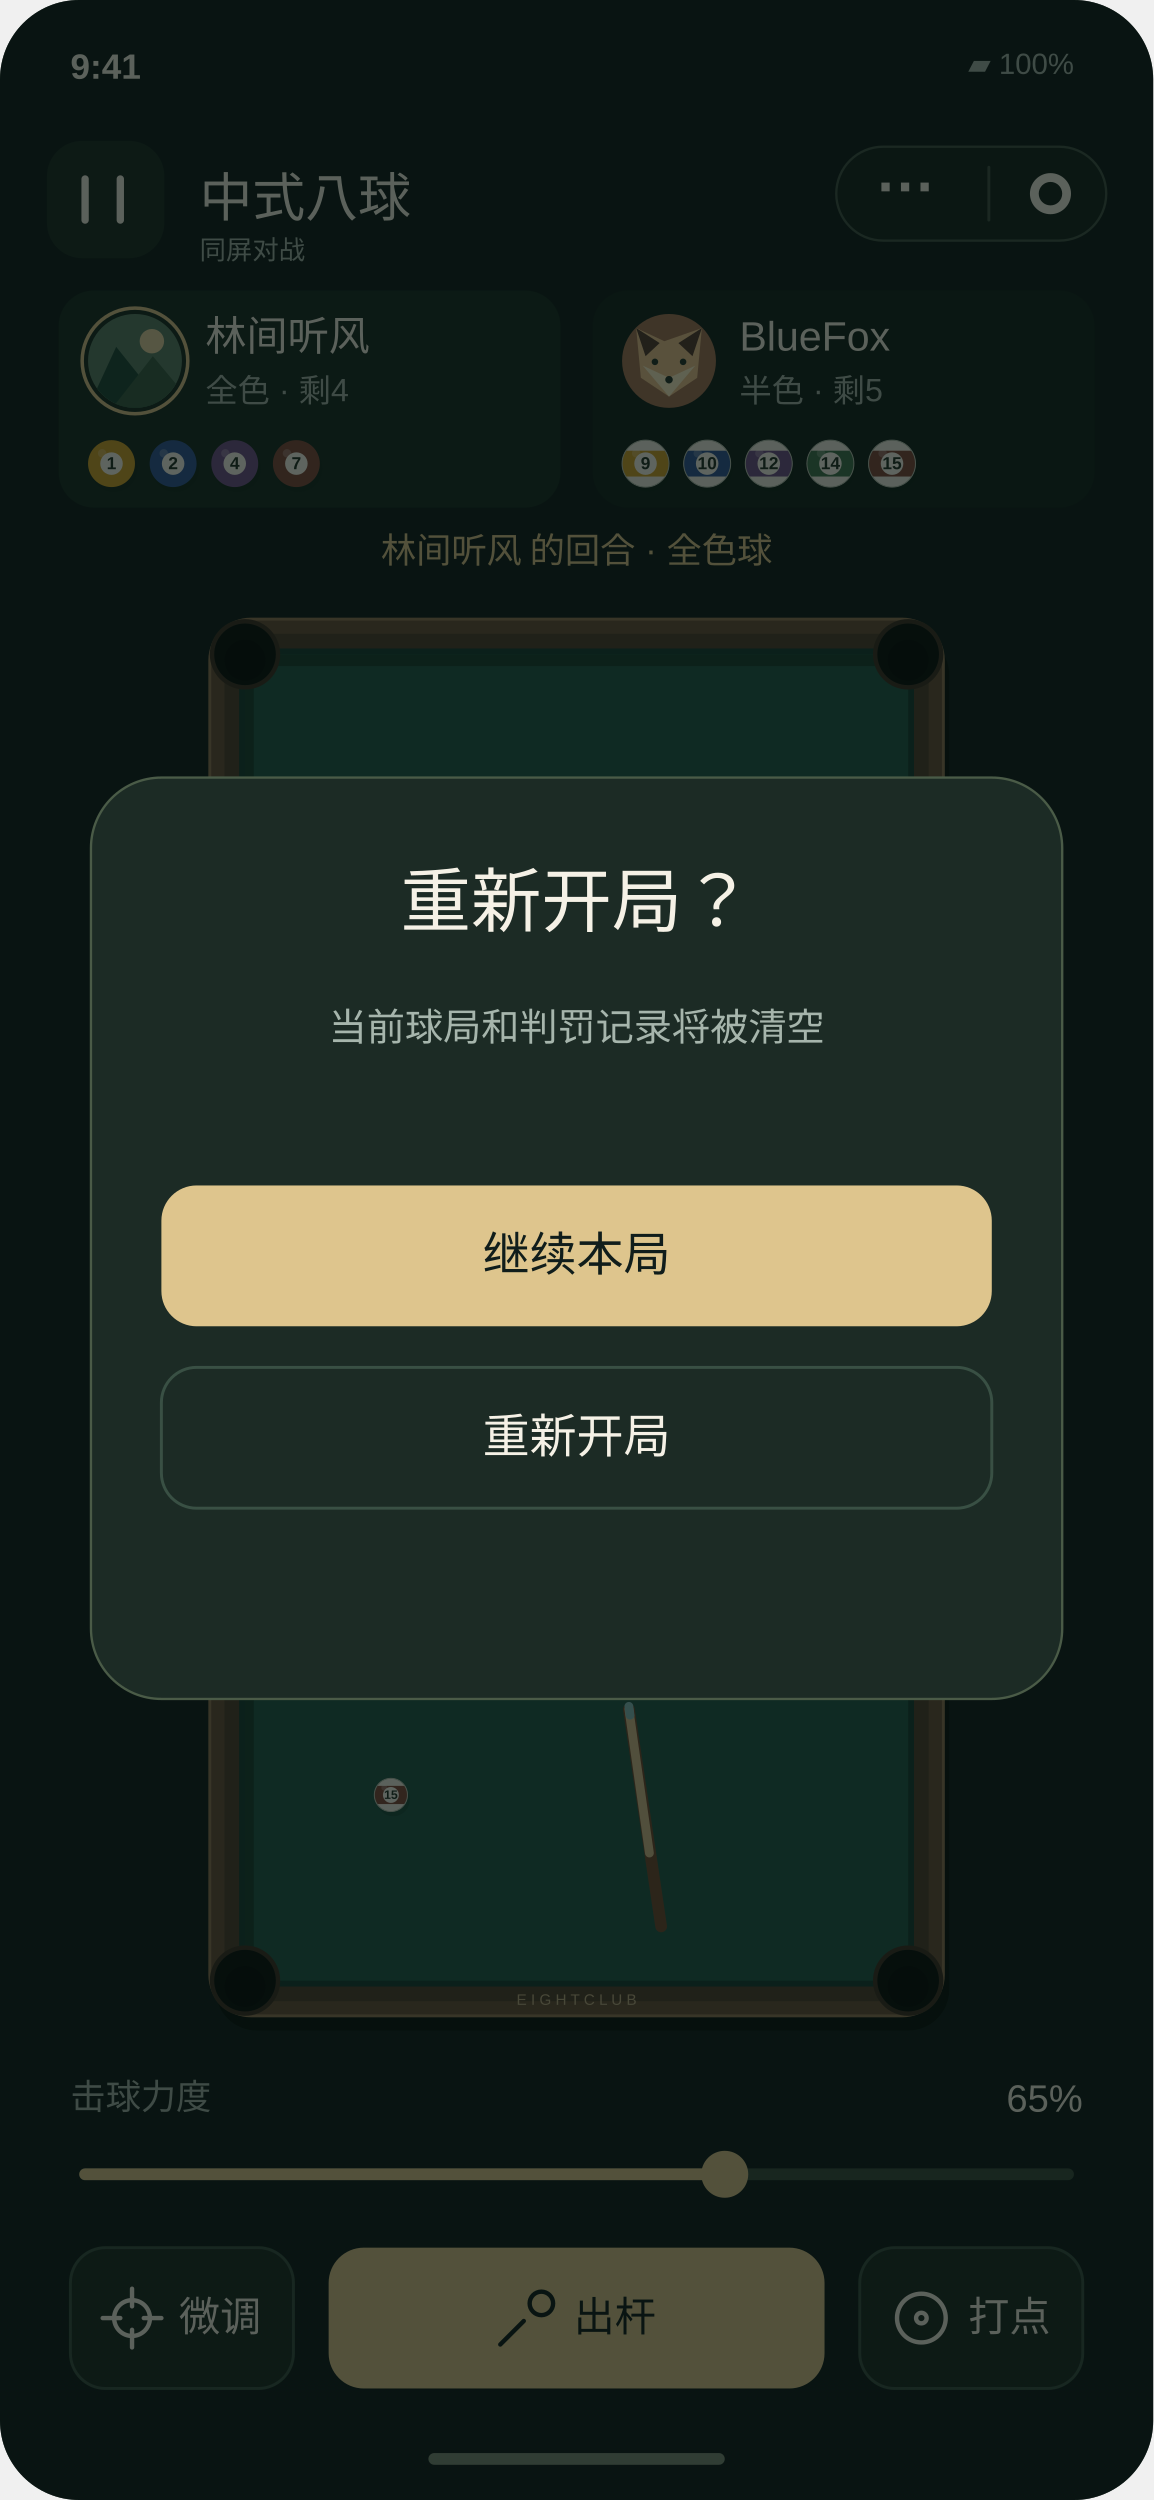
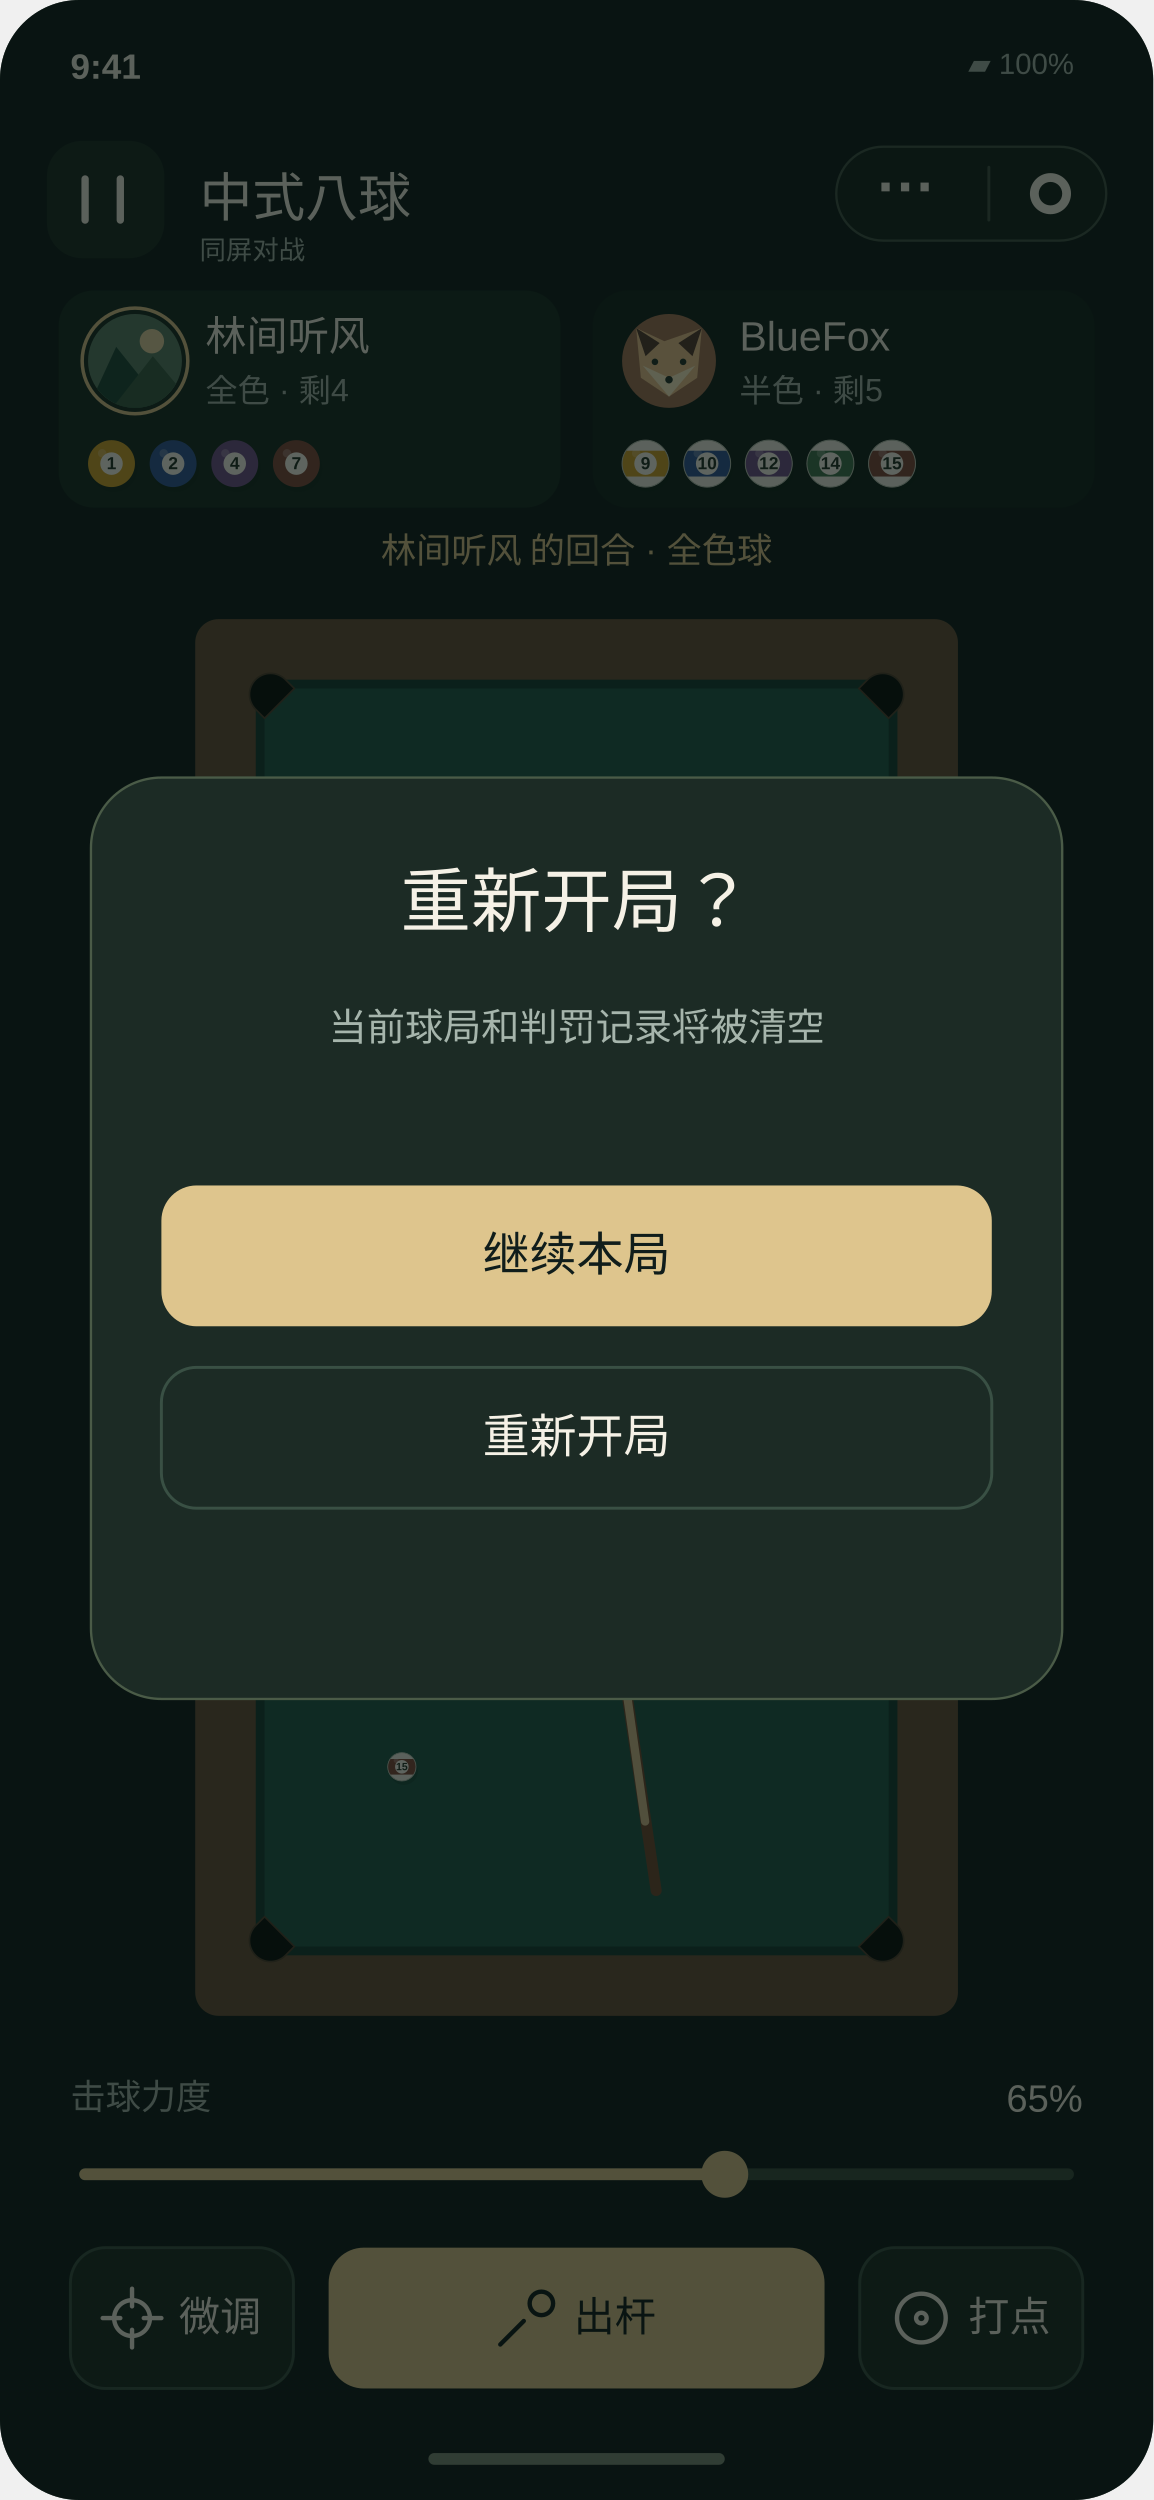
- <svg xmlns="http://www.w3.org/2000/svg" width="393" height="852" viewBox="0 0 393 852">
+ <svg xmlns="http://www.w3.org/2000/svg" width="393" height="852" viewBox="0 0 393 852" data-design-version="1.12" data-pocket-profile="not-finalized">
  <rect x="0" y="0" width="393" height="852" rx="27" fill="#101D1B" stroke="none" stroke-width="1" opacity="1" />
  <text x="24" y="26.84" text-anchor="start" font-family="Arial Unicode MS,PingFang SC,Arial,sans-serif" font-size="12" fill="#F5F1E6" font-weight="700">9:41</text>
  <text x="366" y="25.2" text-anchor="end" font-family="Arial Unicode MS,PingFang SC,Arial,sans-serif" font-size="10" fill="#A6B5AC" font-weight="400">▰  100%</text>
  <rect x="16" y="48" width="40" height="40" rx="12" fill="#1C2B25" stroke="none" stroke-width="1" opacity="1" />
  <line x1="29" y1="61" x2="29" y2="75" stroke="#F5F1E6" stroke-width="2.5" stroke-linecap="round" stroke-linejoin="round" />
  <line x1="41" y1="61" x2="41" y2="75" stroke="#F5F1E6" stroke-width="2.5" stroke-linecap="round" stroke-linejoin="round" />
  <text x="68" y="73.76" text-anchor="start" font-family="Arial Unicode MS,PingFang SC,Arial,sans-serif" font-size="18" fill="#F5F1E6" font-weight="400">中式八球</text>
  <text x="68" y="88.38" text-anchor="start" font-family="Arial Unicode MS,PingFang SC,Arial,sans-serif" font-size="9" fill="#A6B5AC" font-weight="400">同屏对战</text>
  <rect x="285" y="50" width="92" height="32" rx="16" fill="#15241F" stroke="#425348" stroke-width="0.8" opacity="1" />
  <text x="309" y="70.4" text-anchor="middle" font-family="Arial Unicode MS,PingFang SC,Arial,sans-serif" font-size="20" fill="#F5F1E6" font-weight="700">···</text>
  <line x1="337" y1="57" x2="337" y2="75" stroke="#425348" stroke-width="1" stroke-linecap="round" stroke-linejoin="round" />
  <circle cx="358" cy="66" r="7" fill="#F5F1E6" stroke="none" stroke-width="1" opacity="1" />
  <circle cx="358" cy="66" r="4" fill="#15241F" stroke="none" stroke-width="1" opacity="1" />
  <rect x="20" y="99" width="171" height="74" rx="12" fill="#182B23" stroke="none" stroke-width="1" opacity="1" />
  <circle cx="46.0" cy="123.0" r="16.0" fill="#5C7F6A" stroke="none" stroke-width="1" opacity="1" />
  <defs>
    <clipPath id="circleclip15">
      <circle cx="46.0" cy="123.0" r="16.0" />
    </clipPath>
  </defs>
  <g clip-path="url(#circleclip15)">
    <circle cx="51.76" cy="116.28" r="4.16" fill="#E7D4A3" stroke="none" stroke-width="1" opacity="1" />
    <polygon points="30,139 39.6,118.2 56.24,139" fill="#1F493A" />
    <polygon points="38.32,139 52.08,121.4 66.8,139" fill="#395F47" />
  </g>
  <circle cx="46.0" cy="123.0" r="18.0" fill="none" stroke="#DEC58D" stroke-width="1.2" />
  <text x="70" y="119.48" text-anchor="start" font-family="Arial Unicode MS,PingFang SC,Arial,sans-serif" font-size="14" fill="#F5F1E6" font-weight="400">林间听风</text>
  <text x="70" y="137.02" text-anchor="start" font-family="Arial Unicode MS,PingFang SC,Arial,sans-serif" font-size="11" fill="#A6B5AC" font-weight="400">全色 · 剩4</text>
  <circle cx="38.8" cy="159.6" r="8" fill="#09261B" stroke="none" stroke-width="1" opacity="0.22" />
  <circle cx="38" cy="158" r="8" fill="#D3A32B" stroke="none" stroke-width="1" opacity="1" />
  <circle cx="38" cy="158" r="3.84" fill="#FCF9F0" stroke="none" stroke-width="1" opacity="1" />
  <text x="38" y="159.894" text-anchor="middle" font-family="Arial Unicode MS,PingFang SC,Arial,sans-serif" font-size="5.92" fill="#223328" font-weight="700">1</text>
  <circle cx="34.8" cy="154.48" r="1.44" fill="#FFFFFF" stroke="none" stroke-width="1" opacity="0.22" />
  <circle cx="59.8" cy="159.6" r="8" fill="#09261B" stroke="none" stroke-width="1" opacity="0.22" />
  <circle cx="59" cy="158" r="8" fill="#31599A" stroke="none" stroke-width="1" opacity="1" />
  <circle cx="59" cy="158" r="3.84" fill="#FCF9F0" stroke="none" stroke-width="1" opacity="1" />
  <text x="59" y="159.894" text-anchor="middle" font-family="Arial Unicode MS,PingFang SC,Arial,sans-serif" font-size="5.92" fill="#223328" font-weight="700">2</text>
  <circle cx="55.8" cy="154.48" r="1.44" fill="#FFFFFF" stroke="none" stroke-width="1" opacity="0.22" />
  <circle cx="80.8" cy="159.6" r="8" fill="#09261B" stroke="none" stroke-width="1" opacity="0.22" />
  <circle cx="80" cy="158" r="8" fill="#73538D" stroke="none" stroke-width="1" opacity="1" />
  <circle cx="80" cy="158" r="3.84" fill="#FCF9F0" stroke="none" stroke-width="1" opacity="1" />
  <text x="80" y="159.894" text-anchor="middle" font-family="Arial Unicode MS,PingFang SC,Arial,sans-serif" font-size="5.92" fill="#223328" font-weight="700">4</text>
  <circle cx="76.8" cy="154.48" r="1.44" fill="#FFFFFF" stroke="none" stroke-width="1" opacity="0.22" />
  <circle cx="101.8" cy="159.6" r="8" fill="#09261B" stroke="none" stroke-width="1" opacity="0.22" />
  <circle cx="101" cy="158" r="8" fill="#824B3D" stroke="none" stroke-width="1" opacity="1" />
  <circle cx="101" cy="158" r="3.84" fill="#FCF9F0" stroke="none" stroke-width="1" opacity="1" />
  <text x="101" y="159.894" text-anchor="middle" font-family="Arial Unicode MS,PingFang SC,Arial,sans-serif" font-size="5.92" fill="#223328" font-weight="700">7</text>
  <circle cx="97.8" cy="154.48" r="1.44" fill="#FFFFFF" stroke="none" stroke-width="1" opacity="0.22" />
  <rect x="202" y="99" width="171" height="74" rx="12" fill="#14231E" stroke="none" stroke-width="1" opacity="1" />
  <circle cx="228.0" cy="123.0" r="16.0" fill="#A67658" stroke="none" stroke-width="1" opacity="1" />
  <defs>
    <clipPath id="circleclip45">
      <circle cx="228.0" cy="123.0" r="16.0" />
    </clipPath>
  </defs>
  <g clip-path="url(#circleclip45)">
    <polygon points="216.8,111.8 226.4,116.28 239.2,111.8 237.6,128.76 228.0,135.16 218.4,128.76" fill="#EDC58F" />
    <polygon points="216.8,111.8 224.8,116.92 220.0,121.4" fill="#553C31" />
    <polygon points="239.2,111.8 231.2,116.92 236.0,121.4" fill="#553C31" />
    <polygon points="219.04,124.6 228.0,128.76 236.96,124.6 228.0,135.16" fill="#FFF0CB" />
    <circle cx="223.2" cy="123.32" r="1.12" fill="#24362D" stroke="none" stroke-width="1" opacity="1" />
    <circle cx="232.8" cy="123.32" r="1.12" fill="#24362D" stroke="none" stroke-width="1" opacity="1" />
    <circle cx="228.0" cy="129.4" r="1.28" fill="#24362D" stroke="none" stroke-width="1" opacity="1" />
  </g>
  <text x="252" y="119.48" text-anchor="start" font-family="Arial Unicode MS,PingFang SC,Arial,sans-serif" font-size="14" fill="#F5F1E6" font-weight="400">BlueFox</text>
  <text x="252" y="137.02" text-anchor="start" font-family="Arial Unicode MS,PingFang SC,Arial,sans-serif" font-size="11" fill="#A6B5AC" font-weight="400">半色 · 剩5</text>
  <circle cx="220.8" cy="159.6" r="8" fill="#09261B" stroke="none" stroke-width="1" opacity="0.22" />
  <circle cx="220" cy="158" r="8" fill="#F5F2E8" stroke="none" stroke-width="1" opacity="1" />
  <defs>
    <clipPath id="circleclip58">
      <circle cx="220" cy="158" r="8" />
    </clipPath>
  </defs>
  <g clip-path="url(#circleclip58)">
    <polygon points="211.6,153.6 228.4,153.6 228.4,162.4 211.6,162.4" fill="#D3A32B" />
  </g>
  <circle cx="220" cy="158" r="8" fill="none" stroke="#B9C3B5" stroke-width="0.35" />
  <circle cx="220" cy="158" r="3.84" fill="#FCF9F0" stroke="none" stroke-width="1" opacity="1" />
  <text x="220" y="159.894" text-anchor="middle" font-family="Arial Unicode MS,PingFang SC,Arial,sans-serif" font-size="5.92" fill="#223328" font-weight="700">9</text>
  <circle cx="216.8" cy="154.48" r="1.44" fill="#FFFFFF" stroke="none" stroke-width="1" opacity="0.22" />
  <circle cx="241.8" cy="159.6" r="8" fill="#09261B" stroke="none" stroke-width="1" opacity="0.22" />
  <circle cx="241" cy="158" r="8" fill="#F5F2E8" stroke="none" stroke-width="1" opacity="1" />
  <defs>
    <clipPath id="circleclip67">
      <circle cx="241" cy="158" r="8" />
    </clipPath>
  </defs>
  <g clip-path="url(#circleclip67)">
    <polygon points="232.6,153.6 249.4,153.6 249.4,162.4 232.6,162.4" fill="#31599A" />
  </g>
  <circle cx="241" cy="158" r="8" fill="none" stroke="#B9C3B5" stroke-width="0.35" />
  <circle cx="241" cy="158" r="3.84" fill="#FCF9F0" stroke="none" stroke-width="1" opacity="1" />
  <text x="241" y="159.894" text-anchor="middle" font-family="Arial Unicode MS,PingFang SC,Arial,sans-serif" font-size="5.92" fill="#223328" font-weight="700">10</text>
  <circle cx="237.8" cy="154.48" r="1.44" fill="#FFFFFF" stroke="none" stroke-width="1" opacity="0.22" />
  <circle cx="262.8" cy="159.6" r="8" fill="#09261B" stroke="none" stroke-width="1" opacity="0.22" />
  <circle cx="262" cy="158" r="8" fill="#F5F2E8" stroke="none" stroke-width="1" opacity="1" />
  <defs>
    <clipPath id="circleclip76">
      <circle cx="262" cy="158" r="8" />
    </clipPath>
  </defs>
  <g clip-path="url(#circleclip76)">
    <polygon points="253.6,153.6 270.4,153.6 270.4,162.4 253.6,162.4" fill="#73538D" />
  </g>
  <circle cx="262" cy="158" r="8" fill="none" stroke="#B9C3B5" stroke-width="0.35" />
  <circle cx="262" cy="158" r="3.84" fill="#FCF9F0" stroke="none" stroke-width="1" opacity="1" />
  <text x="262" y="159.894" text-anchor="middle" font-family="Arial Unicode MS,PingFang SC,Arial,sans-serif" font-size="5.92" fill="#223328" font-weight="700">12</text>
  <circle cx="258.8" cy="154.48" r="1.44" fill="#FFFFFF" stroke="none" stroke-width="1" opacity="0.22" />
  <circle cx="283.8" cy="159.6" r="8" fill="#09261B" stroke="none" stroke-width="1" opacity="0.22" />
  <circle cx="283" cy="158" r="8" fill="#F5F2E8" stroke="none" stroke-width="1" opacity="1" />
  <defs>
    <clipPath id="circleclip85">
      <circle cx="283" cy="158" r="8" />
    </clipPath>
  </defs>
  <g clip-path="url(#circleclip85)">
    <polygon points="274.6,153.6 291.4,153.6 291.4,162.4 274.6,162.4" fill="#427852" />
  </g>
  <circle cx="283" cy="158" r="8" fill="none" stroke="#B9C3B5" stroke-width="0.35" />
  <circle cx="283" cy="158" r="3.84" fill="#FCF9F0" stroke="none" stroke-width="1" opacity="1" />
  <text x="283" y="159.894" text-anchor="middle" font-family="Arial Unicode MS,PingFang SC,Arial,sans-serif" font-size="5.92" fill="#223328" font-weight="700">14</text>
  <circle cx="279.8" cy="154.48" r="1.44" fill="#FFFFFF" stroke="none" stroke-width="1" opacity="0.22" />
  <circle cx="304.8" cy="159.6" r="8" fill="#09261B" stroke="none" stroke-width="1" opacity="0.22" />
  <circle cx="304" cy="158" r="8" fill="#F5F2E8" stroke="none" stroke-width="1" opacity="1" />
  <defs>
    <clipPath id="circleclip94">
      <circle cx="304" cy="158" r="8" />
    </clipPath>
  </defs>
  <g clip-path="url(#circleclip94)">
    <polygon points="295.6,153.6 312.4,153.6 312.4,162.4 295.6,162.4" fill="#824B3D" />
  </g>
  <circle cx="304" cy="158" r="8" fill="none" stroke="#B9C3B5" stroke-width="0.35" />
  <circle cx="304" cy="158" r="3.84" fill="#FCF9F0" stroke="none" stroke-width="1" opacity="1" />
  <text x="304" y="159.894" text-anchor="middle" font-family="Arial Unicode MS,PingFang SC,Arial,sans-serif" font-size="5.92" fill="#223328" font-weight="700">15</text>
  <circle cx="300.8" cy="154.48" r="1.44" fill="#FFFFFF" stroke="none" stroke-width="1" opacity="0.22" />
  <text x="196.5" y="191.84" text-anchor="middle" font-family="Arial Unicode MS,PingFang SC,Arial,sans-serif" font-size="12" fill="#DEC58D" font-weight="400">林间听风 的回合 · 全色球</text>
-   <rect x="73.5" y="216" width="250" height="476" rx="14" fill="#07110D" stroke="none" stroke-width="1" opacity="1" />
-   <rect x="71.5" y="211" width="250" height="476" rx="14" fill="#69503A" stroke="#927657" stroke-width="1" opacity="1" />
-   <rect x="76.5" y="216" width="240" height="466" rx="10" fill="#503F2E" stroke="none" stroke-width="1" opacity="1" />
-   <rect x="81.5" y="221" width="230" height="456" rx="6" fill="#163E34" stroke="none" stroke-width="1" opacity="1" />
-   <rect x="83.5" y="223" width="226" height="452" rx="0" fill="#21584B" stroke="none" stroke-width="1" opacity="1" />
-   <rect x="83.5" y="223" width="226" height="4" rx="0" fill="#193F32" stroke="none" stroke-width="1" opacity="1" />
-   <rect x="83.5" y="223" width="3" height="452" rx="0" fill="#193F32" stroke="none" stroke-width="1" opacity="1" />
-   <circle cx="77.5" cy="330" r="1.25" fill="#BAAC8C" stroke="none" stroke-width="1" opacity="1" />
-   <circle cx="77.5" cy="568" r="1.25" fill="#BAAC8C" stroke="none" stroke-width="1" opacity="1" />
-   <circle cx="315.5" cy="330" r="1.25" fill="#BAAC8C" stroke="none" stroke-width="1" opacity="1" />
-   <circle cx="315.5" cy="568" r="1.25" fill="#BAAC8C" stroke="none" stroke-width="1" opacity="1" />
-   <text x="196.5" y="683.264" text-anchor="middle" font-family="Arial Unicode MS,PingFang SC,Arial,sans-serif" font-size="5.2" fill="#C0AB86" font-weight="400">E I G H T   C L U B</text>
-   <circle cx="83.5" cy="223" r="12" fill="#3C3024" stroke="none" stroke-width="1" opacity="1" />
-   <circle cx="83.5" cy="223" r="10.5" fill="#080E0C" stroke="none" stroke-width="1" opacity="1" />
-   <circle cx="83.5" cy="225" r="7" fill="#050907" stroke="none" stroke-width="1" opacity="1" />
-   <circle cx="309.5" cy="223" r="12" fill="#3C3024" stroke="none" stroke-width="1" opacity="1" />
-   <circle cx="309.5" cy="223" r="10.5" fill="#080E0C" stroke="none" stroke-width="1" opacity="1" />
-   <circle cx="309.5" cy="225" r="7" fill="#050907" stroke="none" stroke-width="1" opacity="1" />
-   <circle cx="83.5" cy="449.0" r="12" fill="#3C3024" stroke="none" stroke-width="1" opacity="1" />
-   <circle cx="83.5" cy="449.0" r="10.5" fill="#080E0C" stroke="none" stroke-width="1" opacity="1" />
-   <circle cx="83.5" cy="451.0" r="7" fill="#050907" stroke="none" stroke-width="1" opacity="1" />
-   <circle cx="309.5" cy="449.0" r="12" fill="#3C3024" stroke="none" stroke-width="1" opacity="1" />
-   <circle cx="309.5" cy="449.0" r="10.5" fill="#080E0C" stroke="none" stroke-width="1" opacity="1" />
-   <circle cx="309.5" cy="451.0" r="7" fill="#050907" stroke="none" stroke-width="1" opacity="1" />
-   <circle cx="83.5" cy="675" r="12" fill="#3C3024" stroke="none" stroke-width="1" opacity="1" />
-   <circle cx="83.5" cy="675" r="10.5" fill="#080E0C" stroke="none" stroke-width="1" opacity="1" />
-   <circle cx="83.5" cy="677" r="7" fill="#050907" stroke="none" stroke-width="1" opacity="1" />
-   <circle cx="309.5" cy="675" r="12" fill="#3C3024" stroke="none" stroke-width="1" opacity="1" />
-   <circle cx="309.5" cy="675" r="10.5" fill="#080E0C" stroke="none" stroke-width="1" opacity="1" />
-   <circle cx="309.5" cy="677" r="7" fill="#050907" stroke="none" stroke-width="1" opacity="1" />
-   <circle cx="138.54" cy="315.0" r="5.65" fill="#09261B" stroke="none" stroke-width="1" opacity="0.22" />
-   <circle cx="137.74" cy="313.4" r="5.65" fill="#D3A32B" stroke="none" stroke-width="1" opacity="1" />
-   <circle cx="137.74" cy="313.4" r="2.712" fill="#FCF9F0" stroke="none" stroke-width="1" opacity="1" />
-   <text x="137.74" y="314.738" text-anchor="middle" font-family="Arial Unicode MS,PingFang SC,Arial,sans-serif" font-size="4.181" fill="#223328" font-weight="700">1</text>
-   <circle cx="135.48" cy="310.914" r="1.017" fill="#FFFFFF" stroke="none" stroke-width="1" opacity="0.22" />
-   <circle cx="242.5" cy="373.76" r="5.65" fill="#09261B" stroke="none" stroke-width="1" opacity="0.22" />
-   <circle cx="241.7" cy="372.16" r="5.65" fill="#31599A" stroke="none" stroke-width="1" opacity="1" />
-   <circle cx="241.7" cy="372.16" r="2.712" fill="#FCF9F0" stroke="none" stroke-width="1" opacity="1" />
-   <text x="241.7" y="373.498" text-anchor="middle" font-family="Arial Unicode MS,PingFang SC,Arial,sans-serif" font-size="4.181" fill="#223328" font-weight="700">2</text>
-   <circle cx="239.44" cy="369.674" r="1.017" fill="#FFFFFF" stroke="none" stroke-width="1" opacity="0.22" />
-   <circle cx="190.52" cy="432.52" r="5.65" fill="#09261B" stroke="none" stroke-width="1" opacity="0.22" />
-   <circle cx="189.72" cy="430.92" r="5.65" fill="#73538D" stroke="none" stroke-width="1" opacity="1" />
-   <circle cx="189.72" cy="430.92" r="2.712" fill="#FCF9F0" stroke="none" stroke-width="1" opacity="1" />
-   <text x="189.72" y="432.258" text-anchor="middle" font-family="Arial Unicode MS,PingFang SC,Arial,sans-serif" font-size="4.181" fill="#223328" font-weight="700">4</text>
-   <circle cx="187.46" cy="428.434" r="1.017" fill="#FFFFFF" stroke="none" stroke-width="1" opacity="0.22" />
-   <circle cx="258.32" cy="513.88" r="5.65" fill="#09261B" stroke="none" stroke-width="1" opacity="0.22" />
-   <circle cx="257.52" cy="512.28" r="5.65" fill="#824B3D" stroke="none" stroke-width="1" opacity="1" />
-   <circle cx="257.52" cy="512.28" r="2.712" fill="#FCF9F0" stroke="none" stroke-width="1" opacity="1" />
-   <text x="257.52" y="513.618" text-anchor="middle" font-family="Arial Unicode MS,PingFang SC,Arial,sans-serif" font-size="4.181" fill="#223328" font-weight="700">7</text>
-   <circle cx="255.26" cy="509.794" r="1.017" fill="#FFFFFF" stroke="none" stroke-width="1" opacity="0.22" />
-   <circle cx="161.14" cy="391.84" r="5.65" fill="#09261B" stroke="none" stroke-width="1" opacity="0.22" />
-   <circle cx="160.34" cy="390.24" r="5.65" fill="#151918" stroke="none" stroke-width="1" opacity="1" />
-   <circle cx="160.34" cy="390.24" r="2.712" fill="#FCF9F0" stroke="none" stroke-width="1" opacity="1" />
-   <text x="160.34" y="391.578" text-anchor="middle" font-family="Arial Unicode MS,PingFang SC,Arial,sans-serif" font-size="4.181" fill="#223328" font-weight="700">8</text>
-   <circle cx="158.08" cy="387.754" r="1.017" fill="#FFFFFF" stroke="none" stroke-width="1" opacity="0.22" />
-   <circle cx="249.28" cy="296.92" r="5.65" fill="#09261B" stroke="none" stroke-width="1" opacity="0.22" />
-   <circle cx="248.48" cy="295.32" r="5.65" fill="#F5F2E8" stroke="none" stroke-width="1" opacity="1" />
-   <defs>
-     <clipPath id="circleclip159">
-       <circle cx="248.48" cy="295.32" r="5.65" />
-     </clipPath>
-   </defs>
-   <g clip-path="url(#circleclip159)">
-     <polygon points="242.547,292.212 254.412,292.212 254.412,298.428 242.547,298.428" fill="#D3A32B" />
-   </g>
-   <circle cx="248.48" cy="295.32" r="5.65" fill="none" stroke="#B9C3B5" stroke-width="0.35" />
-   <circle cx="248.48" cy="295.32" r="2.712" fill="#FCF9F0" stroke="none" stroke-width="1" opacity="1" />
-   <text x="248.48" y="296.658" text-anchor="middle" font-family="Arial Unicode MS,PingFang SC,Arial,sans-serif" font-size="4.181" fill="#223328" font-weight="700">9</text>
-   <circle cx="246.22" cy="292.834" r="1.017" fill="#FFFFFF" stroke="none" stroke-width="1" opacity="0.22" />
-   <circle cx="129.5" cy="482.24" r="5.65" fill="#09261B" stroke="none" stroke-width="1" opacity="0.22" />
-   <circle cx="128.7" cy="480.64" r="5.65" fill="#F5F2E8" stroke="none" stroke-width="1" opacity="1" />
-   <defs>
-     <clipPath id="circleclip168">
-       <circle cx="128.7" cy="480.64" r="5.65" />
-     </clipPath>
-   </defs>
-   <g clip-path="url(#circleclip168)">
-     <polygon points="122.767,477.532 134.632,477.532 134.632,483.748 122.767,483.748" fill="#31599A" />
-   </g>
-   <circle cx="128.7" cy="480.64" r="5.65" fill="none" stroke="#B9C3B5" stroke-width="0.35" />
-   <circle cx="128.7" cy="480.64" r="2.712" fill="#FCF9F0" stroke="none" stroke-width="1" opacity="1" />
-   <text x="128.7" y="481.978" text-anchor="middle" font-family="Arial Unicode MS,PingFang SC,Arial,sans-serif" font-size="4.181" fill="#223328" font-weight="700">10</text>
-   <circle cx="126.44" cy="478.154" r="1.017" fill="#FFFFFF" stroke="none" stroke-width="1" opacity="0.22" />
-   <circle cx="258.32" cy="446.08" r="5.65" fill="#09261B" stroke="none" stroke-width="1" opacity="0.22" />
-   <circle cx="257.52" cy="444.48" r="5.65" fill="#F5F2E8" stroke="none" stroke-width="1" opacity="1" />
-   <defs>
-     <clipPath id="circleclip177">
-       <circle cx="257.52" cy="444.48" r="5.65" />
-     </clipPath>
-   </defs>
-   <g clip-path="url(#circleclip177)">
-     <polygon points="251.587,441.373 263.452,441.373 263.452,447.588 251.587,447.588" fill="#73538D" />
-   </g>
-   <circle cx="257.52" cy="444.48" r="5.65" fill="none" stroke="#B9C3B5" stroke-width="0.35" />
-   <circle cx="257.52" cy="444.48" r="2.712" fill="#FCF9F0" stroke="none" stroke-width="1" opacity="1" />
-   <text x="257.52" y="445.818" text-anchor="middle" font-family="Arial Unicode MS,PingFang SC,Arial,sans-serif" font-size="4.181" fill="#223328" font-weight="700">12</text>
-   <circle cx="255.26" cy="441.994" r="1.017" fill="#FFFFFF" stroke="none" stroke-width="1" opacity="0.22" />
-   <circle cx="152.1" cy="531.96" r="5.65" fill="#09261B" stroke="none" stroke-width="1" opacity="0.22" />
-   <circle cx="151.3" cy="530.36" r="5.65" fill="#F5F2E8" stroke="none" stroke-width="1" opacity="1" />
-   <defs>
-     <clipPath id="circleclip186">
-       <circle cx="151.3" cy="530.36" r="5.65" />
-     </clipPath>
-   </defs>
-   <g clip-path="url(#circleclip186)">
-     <polygon points="145.368,527.253 157.233,527.253 157.233,533.467 145.368,533.467" fill="#427852" />
-   </g>
-   <circle cx="151.3" cy="530.36" r="5.65" fill="none" stroke="#B9C3B5" stroke-width="0.35" />
-   <circle cx="151.3" cy="530.36" r="2.712" fill="#FCF9F0" stroke="none" stroke-width="1" opacity="1" />
-   <text x="151.3" y="531.698" text-anchor="middle" font-family="Arial Unicode MS,PingFang SC,Arial,sans-serif" font-size="4.181" fill="#223328" font-weight="700">14</text>
-   <circle cx="149.04" cy="527.874" r="1.017" fill="#FFFFFF" stroke="none" stroke-width="1" opacity="0.22" />
-   <circle cx="134.02" cy="613.32" r="5.65" fill="#09261B" stroke="none" stroke-width="1" opacity="0.22" />
-   <circle cx="133.22" cy="611.72" r="5.65" fill="#F5F2E8" stroke="none" stroke-width="1" opacity="1" />
-   <defs>
-     <clipPath id="circleclip195">
-       <circle cx="133.22" cy="611.72" r="5.65" />
-     </clipPath>
-   </defs>
-   <g clip-path="url(#circleclip195)">
-     <polygon points="127.287,608.613 139.153,608.613 139.153,614.827 127.287,614.827" fill="#824B3D" />
-   </g>
-   <circle cx="133.22" cy="611.72" r="5.65" fill="none" stroke="#B9C3B5" stroke-width="0.35" />
-   <circle cx="133.22" cy="611.72" r="2.712" fill="#FCF9F0" stroke="none" stroke-width="1" opacity="1" />
-   <text x="133.22" y="613.058" text-anchor="middle" font-family="Arial Unicode MS,PingFang SC,Arial,sans-serif" font-size="4.181" fill="#223328" font-weight="700">15</text>
-   <circle cx="130.96" cy="609.234" r="1.017" fill="#FFFFFF" stroke="none" stroke-width="1" opacity="0.22" />
-   <line x1="212.32" y1="566.52" x2="191.98" y2="444.48" stroke="#A4C3AD" stroke-width="1" stroke-linecap="round" stroke-linejoin="round" stroke-dasharray="3,4" />
-   <circle cx="191.98" cy="444.48" r="5.65" fill="#21584B" stroke="#DDE9C8" stroke-width="0.8" opacity="1" />
-   <line x1="214.32" y1="582.52" x2="225.32" y2="656.52" stroke="#714B32" stroke-width="4" stroke-linecap="round" stroke-linejoin="round" />
-   <line x1="214.32" y1="582.52" x2="221.32" y2="631.52" stroke="#D8BF91" stroke-width="3" stroke-linecap="round" stroke-linejoin="round" />
-   <line x1="214.32" y1="581.52" x2="214.72" y2="584.52" stroke="#89BEC0" stroke-width="3" stroke-linecap="round" stroke-linejoin="round" />
-   <circle cx="213.12" cy="568.12" r="5.65" fill="#09261B" stroke="none" stroke-width="1" opacity="0.22" />
-   <circle cx="212.32" cy="566.52" r="5.65" fill="#F5F2E8" stroke="none" stroke-width="1" opacity="1" />
-   <circle cx="210.06" cy="564.034" r="1.017" fill="#FFFFFF" stroke="none" stroke-width="1" opacity="0.22" />
+   <g data-table-reference="JOY Q8 Pro" data-pocket-status="candidate-mouth-width-unverified-rear-profile">
+     <rect x="66.528" y="211.0" width="259.943" height="476.0" rx="8" fill="#69503A" />
+     <rect x="87.16" y="231.631" width="218.681" height="434.738" rx="3" fill="#163E34" />
+     <rect x="90.16" y="234.631" width="212.681" height="428.738" fill="#21584B" />
+     <path data-role="pocket-visual-prototype" d="M 100.305,234.631 L 97.261,231.588 L 96.74,231.115 L 96.174,230.695 L 95.57,230.334 L 94.934,230.033 L 94.271,229.795 L 93.588,229.624 L 92.892,229.521 L 92.189,229.486 L 91.485,229.521 L 90.789,229.624 L 90.106,229.795 L 89.443,230.033 L 88.807,230.334 L 88.203,230.695 L 87.638,231.115 L 87.116,231.588 L 86.643,232.109 L 86.224,232.675 L 85.862,233.279 L 85.561,233.915 L 85.324,234.578 L 85.153,235.261 L 85.049,235.957 L 85.015,236.66 L 85.049,237.363 L 85.153,238.06 L 85.324,238.743 L 85.561,239.406 L 85.862,240.042 L 86.224,240.646 L 86.643,241.211 L 87.116,241.733 L 90.16,244.776 Z" fill="#080E0C" stroke="#503F2E" stroke-width="0.574" />
+     <path data-role="pocket-visual-prototype" d="M 90.16,442.079 L 86.007,442.079 L 85.329,442.113 L 84.657,442.212 L 83.998,442.377 L 83.359,442.606 L 82.745,442.897 L 82.162,443.246 L 81.617,443.65 L 81.114,444.106 L 80.658,444.61 L 80.253,445.155 L 79.904,445.738 L 79.613,446.352 L 79.385,446.991 L 79.22,447.65 L 79.12,448.322 L 79.087,449 L 79.12,449.678 L 79.22,450.35 L 79.385,451.009 L 79.613,451.648 L 79.904,452.262 L 80.253,452.845 L 80.658,453.39 L 81.114,453.894 L 81.617,454.35 L 82.162,454.754 L 82.745,455.103 L 83.359,455.394 L 83.998,455.623 L 84.657,455.788 L 85.329,455.887 L 86.007,455.921 L 90.16,455.921 Z" fill="#080E0C" stroke="#503F2E" stroke-width="0.554" />
+     <path data-role="pocket-visual-prototype" d="M 90.16,653.224 L 87.116,656.267 L 86.643,656.789 L 86.224,657.354 L 85.862,657.958 L 85.561,658.594 L 85.324,659.257 L 85.153,659.94 L 85.049,660.637 L 85.015,661.34 L 85.049,662.043 L 85.153,662.739 L 85.324,663.422 L 85.561,664.085 L 85.862,664.721 L 86.224,665.325 L 86.643,665.891 L 87.116,666.412 L 87.638,666.885 L 88.203,667.305 L 88.807,667.666 L 89.443,667.967 L 90.106,668.205 L 90.789,668.376 L 91.485,668.479 L 92.189,668.514 L 92.892,668.479 L 93.588,668.376 L 94.271,668.205 L 94.934,667.967 L 95.57,667.666 L 96.174,667.305 L 96.74,666.885 L 97.261,666.412 L 100.305,663.369 Z" fill="#080E0C" stroke="#503F2E" stroke-width="0.574" />
+     <path data-role="pocket-visual-prototype" d="M 302.84,244.776 L 305.884,241.733 L 306.357,241.211 L 306.776,240.646 L 307.138,240.042 L 307.439,239.406 L 307.676,238.743 L 307.847,238.06 L 307.951,237.363 L 307.985,236.66 L 307.951,235.957 L 307.847,235.261 L 307.676,234.578 L 307.439,233.915 L 307.138,233.279 L 306.776,232.675 L 306.357,232.109 L 305.884,231.588 L 305.362,231.115 L 304.797,230.695 L 304.193,230.334 L 303.557,230.033 L 302.894,229.795 L 302.211,229.624 L 301.515,229.521 L 300.811,229.486 L 300.108,229.521 L 299.412,229.624 L 298.729,229.795 L 298.066,230.033 L 297.43,230.334 L 296.826,230.695 L 296.26,231.115 L 295.739,231.588 L 292.695,234.631 Z" fill="#080E0C" stroke="#503F2E" stroke-width="0.574" />
+     <path data-role="pocket-visual-prototype" d="M 302.84,455.921 L 306.993,455.921 L 307.671,455.887 L 308.343,455.788 L 309.002,455.623 L 309.641,455.394 L 310.255,455.103 L 310.838,454.754 L 311.383,454.35 L 311.886,453.894 L 312.342,453.39 L 312.747,452.845 L 313.096,452.262 L 313.387,451.648 L 313.615,451.009 L 313.78,450.35 L 313.88,449.678 L 313.913,449 L 313.88,448.322 L 313.78,447.65 L 313.615,446.991 L 313.387,446.352 L 313.096,445.738 L 312.747,445.155 L 312.342,444.61 L 311.886,444.106 L 311.383,443.65 L 310.838,443.246 L 310.255,442.897 L 309.641,442.606 L 309.002,442.377 L 308.343,442.212 L 307.671,442.113 L 306.993,442.079 L 302.84,442.079 Z" fill="#080E0C" stroke="#503F2E" stroke-width="0.554" />
+     <path data-role="pocket-visual-prototype" d="M 292.695,663.369 L 295.739,666.412 L 296.26,666.885 L 296.826,667.305 L 297.43,667.666 L 298.066,667.967 L 298.729,668.205 L 299.412,668.376 L 300.108,668.479 L 300.811,668.514 L 301.515,668.479 L 302.211,668.376 L 302.894,668.205 L 303.557,667.967 L 304.193,667.666 L 304.797,667.305 L 305.362,666.885 L 305.884,666.412 L 306.357,665.891 L 306.776,665.325 L 307.138,664.721 L 307.439,664.085 L 307.676,663.422 L 307.847,662.739 L 307.951,662.043 L 307.985,661.34 L 307.951,660.637 L 307.847,659.94 L 307.676,659.257 L 307.439,658.594 L 307.138,657.958 L 306.776,657.354 L 306.357,656.789 L 305.884,656.267 L 302.84,653.224 Z" fill="#080E0C" stroke="#503F2E" stroke-width="0.574" />
+   </g>
+   <g transform="translate(11.58059 26.4615) scale(0.9410657)" data-role="state-composition-not-metrology">
+     <g transform="translate(12.79014 29.10143) scale(0.9071429)" data-role="physical-ball-scale">
+       <circle cx="138.54" cy="315.0" r="5.65" fill="#09261B" stroke="none" stroke-width="1" opacity="0.22" />
+       <circle cx="137.74" cy="313.4" r="5.65" fill="#D3A32B" stroke="none" stroke-width="1" opacity="1" />
+       <circle cx="137.74" cy="313.4" r="2.712" fill="#FCF9F0" stroke="none" stroke-width="1" opacity="1" />
+       <text x="137.74" y="314.738" text-anchor="middle" font-family="Arial Unicode MS,PingFang SC,Arial,sans-serif" font-size="4.181" fill="#223328" font-weight="700">1</text>
+       <circle cx="135.48" cy="310.914" r="1.017" fill="#FFFFFF" stroke="none" stroke-width="1" opacity="0.22" />
+     </g>
+     <g transform="translate(22.44357 34.55771) scale(0.9071429)" data-role="physical-ball-scale">
+       <circle cx="242.5" cy="373.76" r="5.65" fill="#09261B" stroke="none" stroke-width="1" opacity="0.22" />
+       <circle cx="241.7" cy="372.16" r="5.65" fill="#31599A" stroke="none" stroke-width="1" opacity="1" />
+       <circle cx="241.7" cy="372.16" r="2.712" fill="#FCF9F0" stroke="none" stroke-width="1" opacity="1" />
+       <text x="241.7" y="373.498" text-anchor="middle" font-family="Arial Unicode MS,PingFang SC,Arial,sans-serif" font-size="4.181" fill="#223328" font-weight="700">2</text>
+       <circle cx="239.44" cy="369.674" r="1.017" fill="#FFFFFF" stroke="none" stroke-width="1" opacity="0.22" />
+     </g>
+     <g transform="translate(17.61686 40.014) scale(0.9071429)" data-role="physical-ball-scale">
+       <circle cx="190.52" cy="432.52" r="5.65" fill="#09261B" stroke="none" stroke-width="1" opacity="0.22" />
+       <circle cx="189.72" cy="430.92" r="5.65" fill="#73538D" stroke="none" stroke-width="1" opacity="1" />
+       <circle cx="189.72" cy="430.92" r="2.712" fill="#FCF9F0" stroke="none" stroke-width="1" opacity="1" />
+       <text x="189.72" y="432.258" text-anchor="middle" font-family="Arial Unicode MS,PingFang SC,Arial,sans-serif" font-size="4.181" fill="#223328" font-weight="700">4</text>
+       <circle cx="187.46" cy="428.434" r="1.017" fill="#FFFFFF" stroke="none" stroke-width="1" opacity="0.22" />
+     </g>
+     <g transform="translate(23.91257 47.56886) scale(0.9071429)" data-role="physical-ball-scale">
+       <circle cx="258.32" cy="513.88" r="5.65" fill="#09261B" stroke="none" stroke-width="1" opacity="0.22" />
+       <circle cx="257.52" cy="512.28" r="5.65" fill="#824B3D" stroke="none" stroke-width="1" opacity="1" />
+       <circle cx="257.52" cy="512.28" r="2.712" fill="#FCF9F0" stroke="none" stroke-width="1" opacity="1" />
+       <text x="257.52" y="513.618" text-anchor="middle" font-family="Arial Unicode MS,PingFang SC,Arial,sans-serif" font-size="4.181" fill="#223328" font-weight="700">7</text>
+       <circle cx="255.26" cy="509.794" r="1.017" fill="#FFFFFF" stroke="none" stroke-width="1" opacity="0.22" />
+     </g>
+     <g transform="translate(14.88871 36.23657) scale(0.9071429)" data-role="physical-ball-scale">
+       <circle cx="161.14" cy="391.84" r="5.65" fill="#09261B" stroke="none" stroke-width="1" opacity="0.22" />
+       <circle cx="160.34" cy="390.24" r="5.65" fill="#151918" stroke="none" stroke-width="1" opacity="1" />
+       <circle cx="160.34" cy="390.24" r="2.712" fill="#FCF9F0" stroke="none" stroke-width="1" opacity="1" />
+       <text x="160.34" y="391.578" text-anchor="middle" font-family="Arial Unicode MS,PingFang SC,Arial,sans-serif" font-size="4.181" fill="#223328" font-weight="700">8</text>
+       <circle cx="158.08" cy="387.754" r="1.017" fill="#FFFFFF" stroke="none" stroke-width="1" opacity="0.22" />
+     </g>
+     <g transform="translate(23.07314 27.42257) scale(0.9071429)" data-role="physical-ball-scale">
+       <circle cx="249.28" cy="296.92" r="5.65" fill="#09261B" stroke="none" stroke-width="1" opacity="0.22" />
+       <circle cx="248.48" cy="295.32" r="5.65" fill="#F5F2E8" stroke="none" stroke-width="1" opacity="1" />
+       <defs>
+         <clipPath id="circleclip159">
+           <circle cx="248.48" cy="295.32" r="5.65" />
+         </clipPath>
+       </defs>
+       <g clip-path="url(#circleclip159)">
+         <polygon points="242.547,292.212 254.412,292.212 254.412,298.428 242.547,298.428" fill="#D3A32B" />
+       </g>
+       <circle cx="248.48" cy="295.32" r="5.65" fill="none" stroke="#B9C3B5" stroke-width="0.35" />
+       <circle cx="248.48" cy="295.32" r="2.712" fill="#FCF9F0" stroke="none" stroke-width="1" opacity="1" />
+       <text x="248.48" y="296.658" text-anchor="middle" font-family="Arial Unicode MS,PingFang SC,Arial,sans-serif" font-size="4.181" fill="#223328" font-weight="700">9</text>
+       <circle cx="246.22" cy="292.834" r="1.017" fill="#FFFFFF" stroke="none" stroke-width="1" opacity="0.22" />
+     </g>
+     <g transform="translate(11.95071 44.63086) scale(0.9071429)" data-role="physical-ball-scale">
+       <circle cx="129.5" cy="482.24" r="5.65" fill="#09261B" stroke="none" stroke-width="1" opacity="0.22" />
+       <circle cx="128.7" cy="480.64" r="5.65" fill="#F5F2E8" stroke="none" stroke-width="1" opacity="1" />
+       <defs>
+         <clipPath id="circleclip168">
+           <circle cx="128.7" cy="480.64" r="5.65" />
+         </clipPath>
+       </defs>
+       <g clip-path="url(#circleclip168)">
+         <polygon points="122.767,477.532 134.632,477.532 134.632,483.748 122.767,483.748" fill="#31599A" />
+       </g>
+       <circle cx="128.7" cy="480.64" r="5.65" fill="none" stroke="#B9C3B5" stroke-width="0.35" />
+       <circle cx="128.7" cy="480.64" r="2.712" fill="#FCF9F0" stroke="none" stroke-width="1" opacity="1" />
+       <text x="128.7" y="481.978" text-anchor="middle" font-family="Arial Unicode MS,PingFang SC,Arial,sans-serif" font-size="4.181" fill="#223328" font-weight="700">10</text>
+       <circle cx="126.44" cy="478.154" r="1.017" fill="#FFFFFF" stroke="none" stroke-width="1" opacity="0.22" />
+     </g>
+     <g transform="translate(23.91257 41.27314) scale(0.9071429)" data-role="physical-ball-scale">
+       <circle cx="258.32" cy="446.08" r="5.65" fill="#09261B" stroke="none" stroke-width="1" opacity="0.22" />
+       <circle cx="257.52" cy="444.48" r="5.65" fill="#F5F2E8" stroke="none" stroke-width="1" opacity="1" />
+       <defs>
+         <clipPath id="circleclip177">
+           <circle cx="257.52" cy="444.48" r="5.65" />
+         </clipPath>
+       </defs>
+       <g clip-path="url(#circleclip177)">
+         <polygon points="251.587,441.373 263.452,441.373 263.452,447.588 251.587,447.588" fill="#73538D" />
+       </g>
+       <circle cx="257.52" cy="444.48" r="5.65" fill="none" stroke="#B9C3B5" stroke-width="0.35" />
+       <circle cx="257.52" cy="444.48" r="2.712" fill="#FCF9F0" stroke="none" stroke-width="1" opacity="1" />
+       <text x="257.52" y="445.818" text-anchor="middle" font-family="Arial Unicode MS,PingFang SC,Arial,sans-serif" font-size="4.181" fill="#223328" font-weight="700">12</text>
+       <circle cx="255.26" cy="441.994" r="1.017" fill="#FFFFFF" stroke="none" stroke-width="1" opacity="0.22" />
+     </g>
+     <g transform="translate(14.04929 49.24771) scale(0.9071429)" data-role="physical-ball-scale">
+       <circle cx="152.1" cy="531.96" r="5.65" fill="#09261B" stroke="none" stroke-width="1" opacity="0.22" />
+       <circle cx="151.3" cy="530.36" r="5.65" fill="#F5F2E8" stroke="none" stroke-width="1" opacity="1" />
+       <defs>
+         <clipPath id="circleclip186">
+           <circle cx="151.3" cy="530.36" r="5.65" />
+         </clipPath>
+       </defs>
+       <g clip-path="url(#circleclip186)">
+         <polygon points="145.368,527.253 157.233,527.253 157.233,533.467 145.368,533.467" fill="#427852" />
+       </g>
+       <circle cx="151.3" cy="530.36" r="5.65" fill="none" stroke="#B9C3B5" stroke-width="0.35" />
+       <circle cx="151.3" cy="530.36" r="2.712" fill="#FCF9F0" stroke="none" stroke-width="1" opacity="1" />
+       <text x="151.3" y="531.698" text-anchor="middle" font-family="Arial Unicode MS,PingFang SC,Arial,sans-serif" font-size="4.181" fill="#223328" font-weight="700">14</text>
+       <circle cx="149.04" cy="527.874" r="1.017" fill="#FFFFFF" stroke="none" stroke-width="1" opacity="0.22" />
+     </g>
+     <g transform="translate(12.37043 56.80257) scale(0.9071429)" data-role="physical-ball-scale">
+       <circle cx="134.02" cy="613.32" r="5.65" fill="#09261B" stroke="none" stroke-width="1" opacity="0.22" />
+       <circle cx="133.22" cy="611.72" r="5.65" fill="#F5F2E8" stroke="none" stroke-width="1" opacity="1" />
+       <defs>
+         <clipPath id="circleclip195">
+           <circle cx="133.22" cy="611.72" r="5.65" />
+         </clipPath>
+       </defs>
+       <g clip-path="url(#circleclip195)">
+         <polygon points="127.287,608.613 139.153,608.613 139.153,614.827 127.287,614.827" fill="#824B3D" />
+       </g>
+       <circle cx="133.22" cy="611.72" r="5.65" fill="none" stroke="#B9C3B5" stroke-width="0.35" />
+       <circle cx="133.22" cy="611.72" r="2.712" fill="#FCF9F0" stroke="none" stroke-width="1" opacity="1" />
+       <text x="133.22" y="613.058" text-anchor="middle" font-family="Arial Unicode MS,PingFang SC,Arial,sans-serif" font-size="4.181" fill="#223328" font-weight="700">15</text>
+       <circle cx="130.96" cy="609.234" r="1.017" fill="#FFFFFF" stroke="none" stroke-width="1" opacity="0.22" />
+     </g>
+     <line x1="212.32" y1="566.52" x2="191.98" y2="444.48" stroke="#A4C3AD" stroke-width="1" stroke-linecap="round" stroke-linejoin="round" stroke-dasharray="3,4" />
+     <circle cx="191.98" cy="444.48" r="5.65" fill="#21584B" stroke="#DDE9C8" stroke-width="0.8" opacity="1" />
+     <line x1="214.32" y1="582.52" x2="225.32" y2="656.52" stroke="#714B32" stroke-width="4" stroke-linecap="round" stroke-linejoin="round" />
+     <line x1="214.32" y1="582.52" x2="221.32" y2="631.52" stroke="#D8BF91" stroke-width="3" stroke-linecap="round" stroke-linejoin="round" />
+     <line x1="214.32" y1="581.52" x2="214.72" y2="584.52" stroke="#89BEC0" stroke-width="3" stroke-linecap="round" stroke-linejoin="round" />
+     <g transform="translate(19.71543 52.60543) scale(0.9071429)" data-role="physical-ball-scale">
+       <circle cx="213.12" cy="568.12" r="5.65" fill="#09261B" stroke="none" stroke-width="1" opacity="0.22" />
+       <circle cx="212.32" cy="566.52" r="5.65" fill="#F5F2E8" stroke="none" stroke-width="1" opacity="1" />
+       <circle cx="210.06" cy="564.034" r="1.017" fill="#FFFFFF" stroke="none" stroke-width="1" opacity="0.22" />
+     </g>
+   </g>
  <rect x="20" y="700" width="353" height="120" rx="0" fill="#101D1B" stroke="none" stroke-width="1" opacity="1" />
  <text x="24" y="718.84" text-anchor="start" font-family="Arial Unicode MS,PingFang SC,Arial,sans-serif" font-size="12" fill="#A6B5AC" font-weight="400">击球力度</text>
  <text x="369" y="719.66" text-anchor="end" font-family="Arial Unicode MS,PingFang SC,Arial,sans-serif" font-size="13" fill="#F5F1E6" font-weight="400">65%</text>
  <rect x="27" y="739" width="339" height="4" rx="2" fill="#3A4D40" stroke="none" stroke-width="1" opacity="1" />
  <rect x="27" y="739" width="220" height="4" rx="2" fill="#DEC58D" stroke="none" stroke-width="1" opacity="1" />
  <circle cx="247" cy="741" r="8" fill="#DEC58D" stroke="none" stroke-width="1" opacity="1" />
  <rect x="24" y="766" width="76" height="48" rx="12" fill="#1C2B25" stroke="#395044" stroke-width="1" opacity="1" />
  <circle cx="45.0" cy="790" r="6.1" fill="none" stroke="#F5F1E6" stroke-width="1.5" />
  <line x1="35.0" y1="790" x2="41.0" y2="790" stroke="#F5F1E6" stroke-width="1.5" stroke-linecap="round" stroke-linejoin="round" />
  <line x1="49.0" y1="790" x2="55.0" y2="790" stroke="#F5F1E6" stroke-width="1.5" stroke-linecap="round" stroke-linejoin="round" />
  <line x1="45.0" y1="780" x2="45.0" y2="786" stroke="#F5F1E6" stroke-width="1.5" stroke-linecap="round" stroke-linejoin="round" />
  <line x1="45.0" y1="794" x2="45.0" y2="800" stroke="#F5F1E6" stroke-width="1.5" stroke-linecap="round" stroke-linejoin="round" />
  <text x="61.0" y="794.48" text-anchor="start" font-family="Arial Unicode MS,PingFang SC,Arial,sans-serif" font-size="14" fill="#F5F1E6" font-weight="400">微调</text>
  <rect x="112" y="766" width="169" height="48" rx="12" fill="#DEC58D" stroke="none" stroke-width="1" opacity="1" />
  <circle cx="184.5" cy="785" r="4" fill="none" stroke="#101D1B" stroke-width="1.5" />
  <line x1="170.5" y1="799" x2="178.5" y2="791" stroke="#101D1B" stroke-width="1.5" stroke-linecap="round" stroke-linejoin="round" />
  <text x="195.5" y="794.48" text-anchor="start" font-family="Arial Unicode MS,PingFang SC,Arial,sans-serif" font-size="14" fill="#101D1B" font-weight="400">出杆</text>
  <rect x="293" y="766" width="76" height="48" rx="12" fill="#1C2B25" stroke="#395044" stroke-width="1" opacity="1" />
  <circle cx="314.0" cy="790" r="8.3" fill="none" stroke="#F5F1E6" stroke-width="1.5" />
  <circle cx="314.0" cy="790" r="1.8" fill="none" stroke="#F5F1E6" stroke-width="1.5" />
  <text x="330.0" y="794.48" text-anchor="start" font-family="Arial Unicode MS,PingFang SC,Arial,sans-serif" font-size="14" fill="#F5F1E6" font-weight="400">打点</text>
  <rect x="146" y="836" width="101" height="4" rx="2" fill="#7E8C7B" stroke="none" stroke-width="1" opacity="1" />
  <rect x="0" y="0" width="393" height="852" rx="27" fill="#05100C" stroke="none" stroke-width="1" opacity="0.64" />
  <rect x="31" y="265" width="331" height="314" rx="24" fill="#1C2B25" stroke="#4A5B47" stroke-width="0.8" opacity="1" />
  <text x="196.5" y="315.68" text-anchor="middle" font-family="Arial Unicode MS,PingFang SC,Arial,sans-serif" font-size="24" fill="#F5F1E6" font-weight="400">重新开局？</text>
  <text x="196.5" y="354.66" text-anchor="middle" font-family="Arial Unicode MS,PingFang SC,Arial,sans-serif" font-size="13" fill="#A6B5AC" font-weight="400">当前球局和判罚记录将被清空</text>
  <rect x="55" y="404" width="283" height="48" rx="12" fill="#DEC58D" stroke="none" stroke-width="1" opacity="1" />
  <text x="196.5" y="433.12" text-anchor="middle" font-family="Arial Unicode MS,PingFang SC,Arial,sans-serif" font-size="16" fill="#101D1B" font-weight="400">继续本局</text>
  <rect x="55" y="466" width="283" height="48" rx="12" fill="#1C2B25" stroke="#395044" stroke-width="1" opacity="1" />
  <text x="196.5" y="495.12" text-anchor="middle" font-family="Arial Unicode MS,PingFang SC,Arial,sans-serif" font-size="16" fill="#F5F1E6" font-weight="400">重新开局</text>
</svg>
